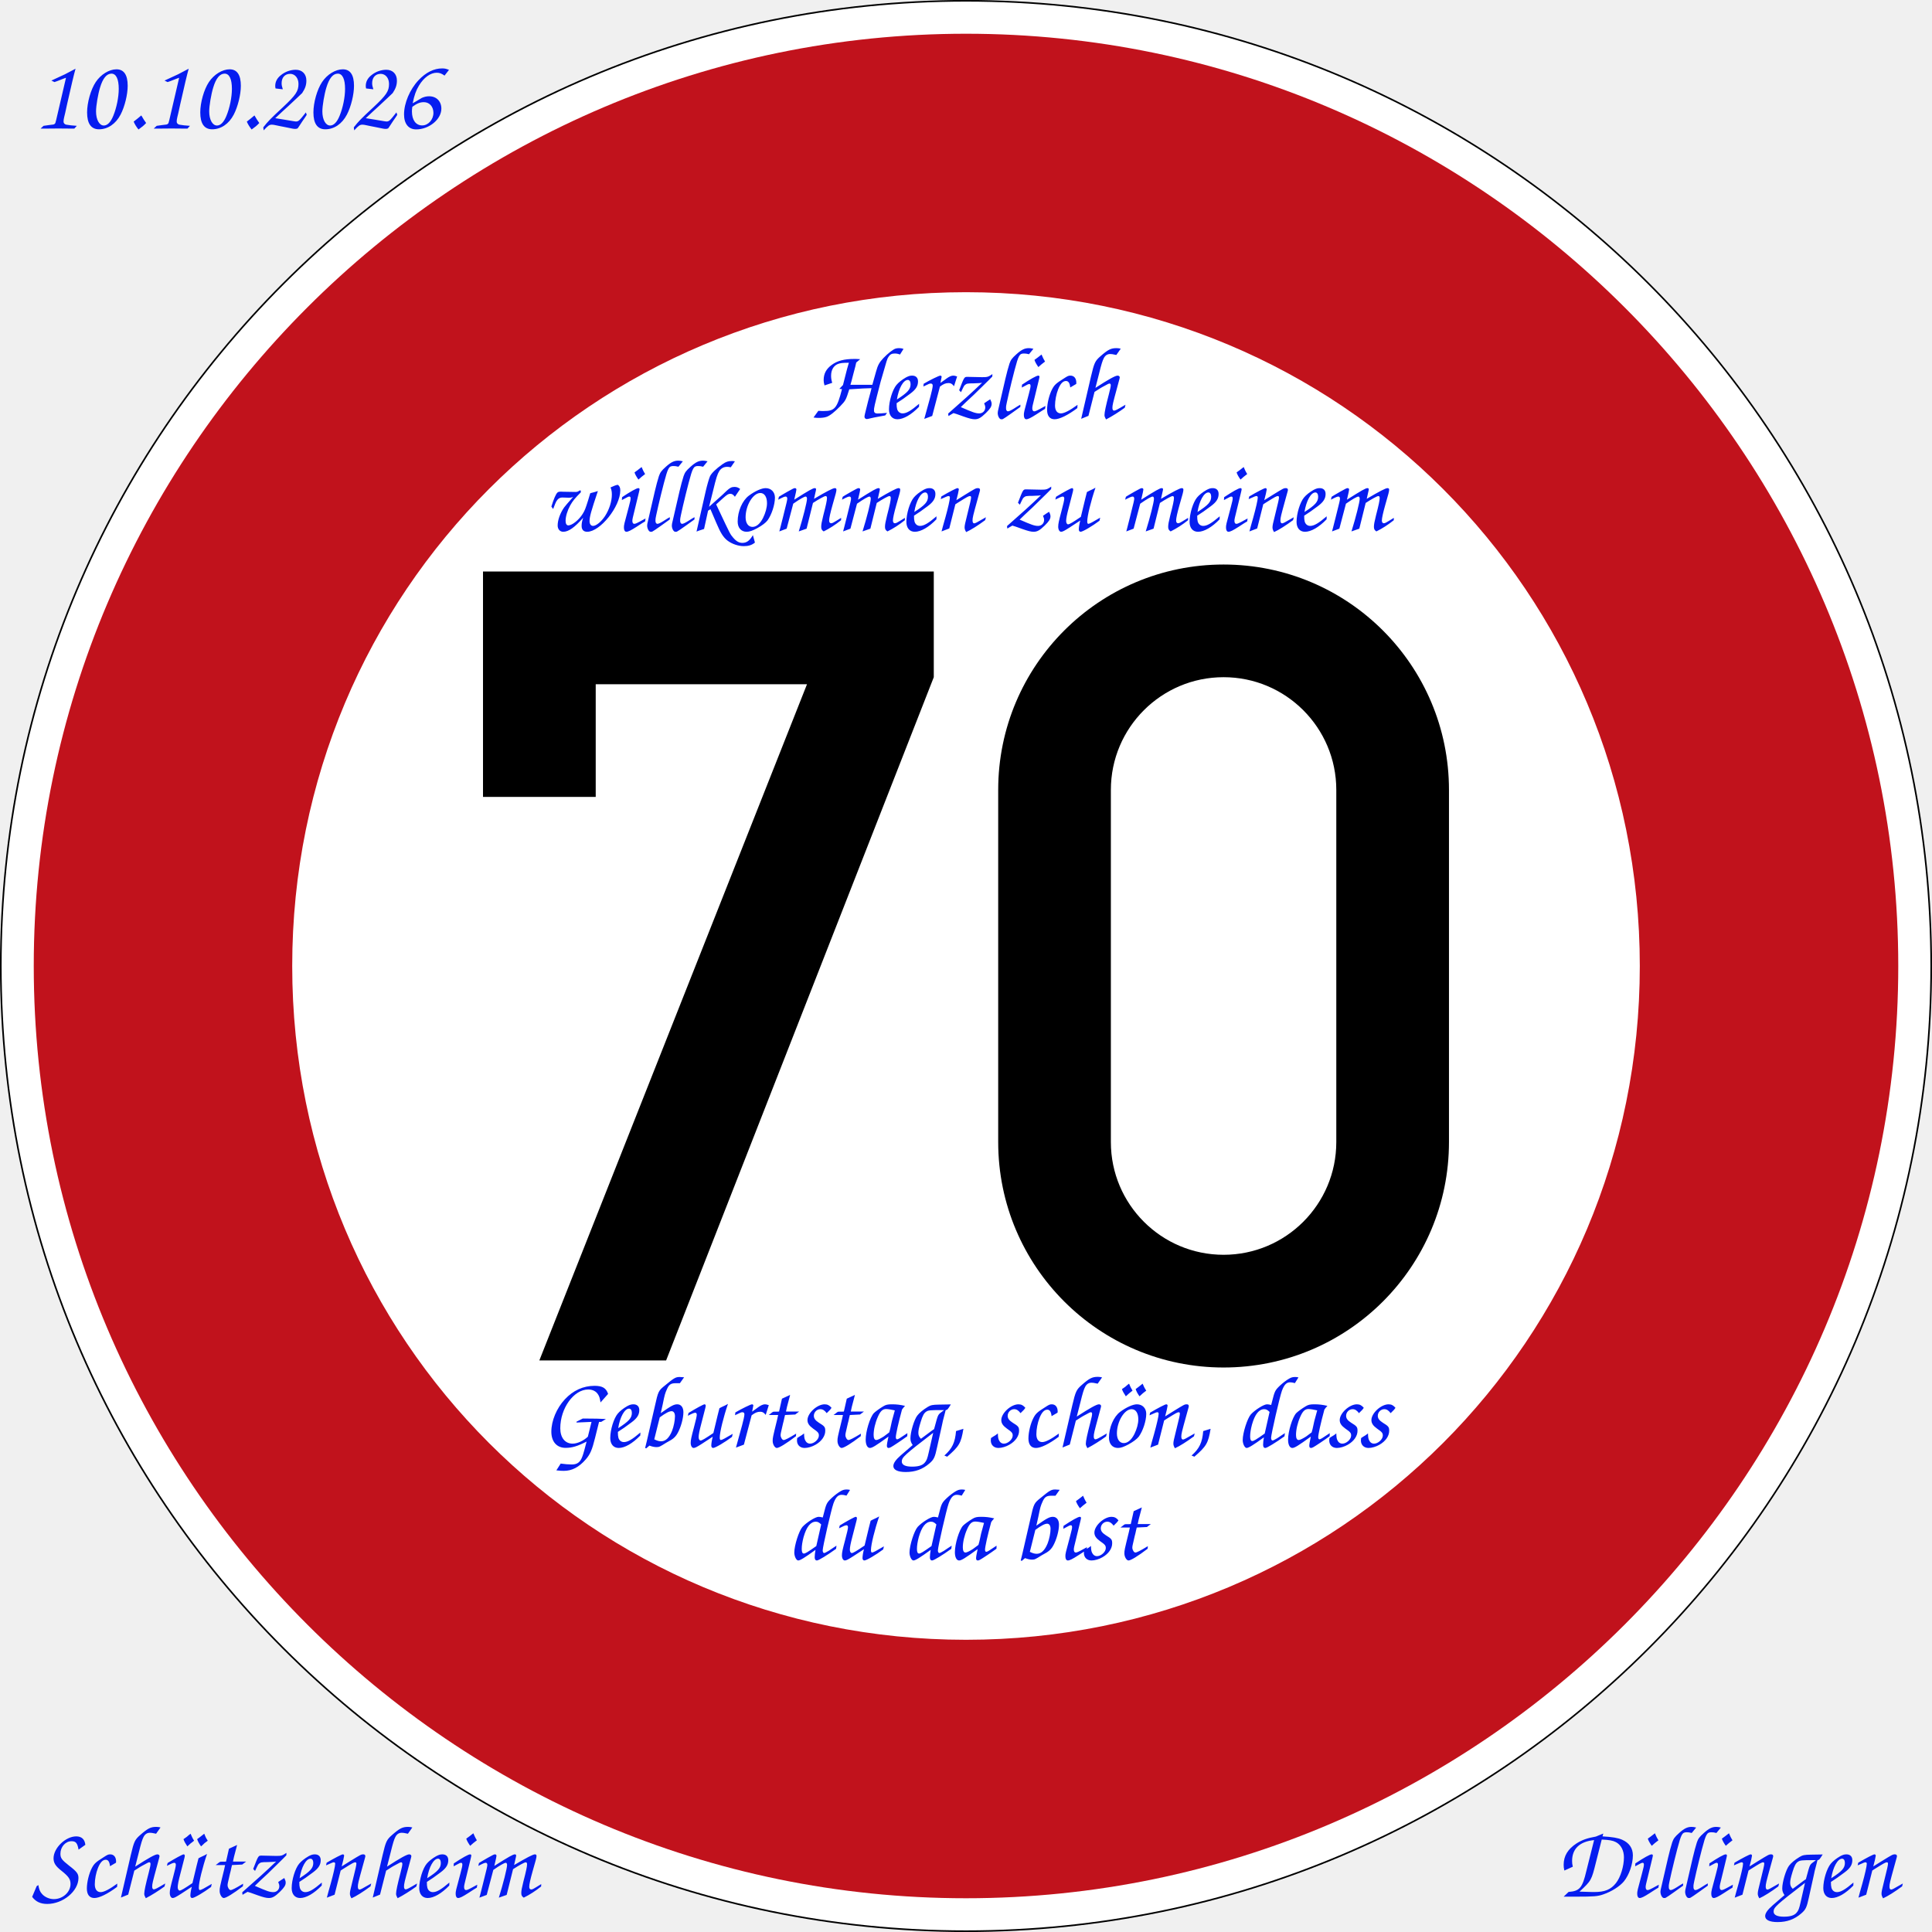
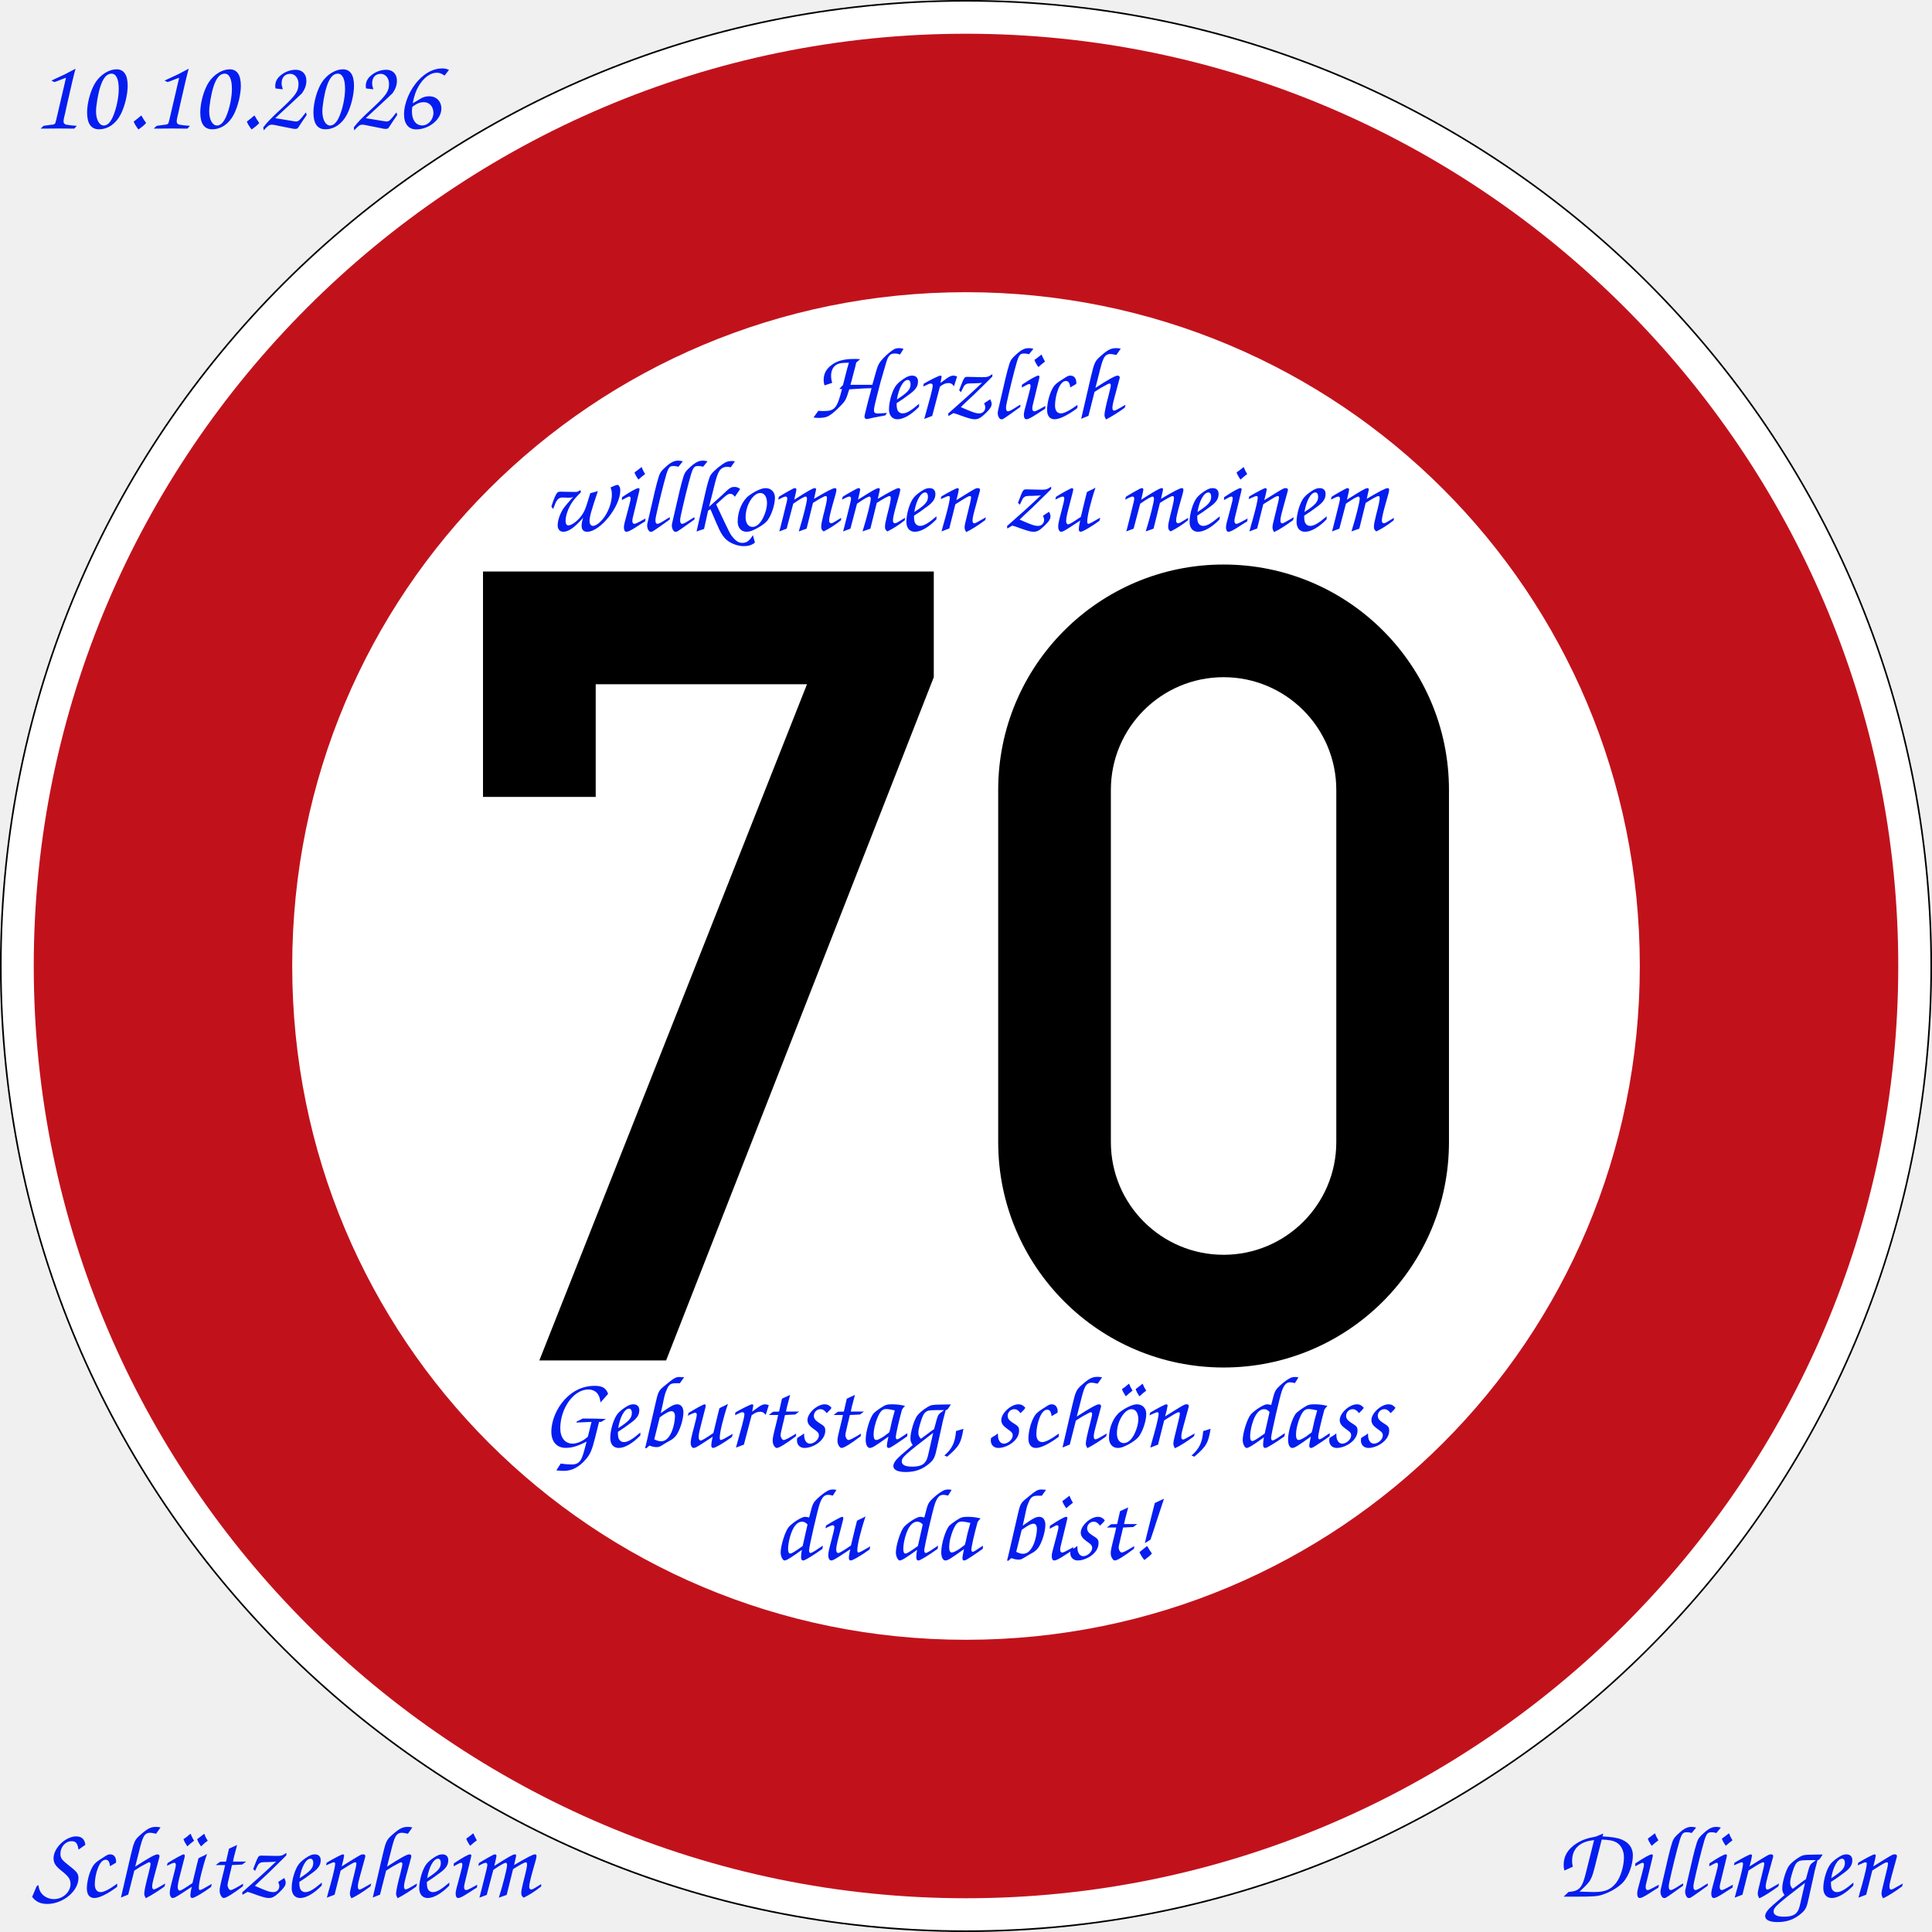
<svg xmlns="http://www.w3.org/2000/svg" width="600.995" height="600.995" version="1.1" xml:space="preserve">
  <defs id="defs4648">
    <path id="textPfad" d="m300,300a150,150 0 1 1 0,-150" />
  </defs>
  <g class="layer">
    <g transform="matrix(1.25,0,0,-1.25,0,600.995)" id="g4652">
      <g id="g4654">
        <path id="path4656" d="m480.4,240.4c0,-132.55 -107.45,-240 -240,-240c-132.55,0 -240,107.45 -240,240c0,132.55 107.45,240 240,240c132.55,0 240,-107.45 240,-240z" fill-rule="nonzero" fill="#ffffff" />
        <path id="path4658" d="m240.4,480.8c-132.77,0 -240.4,-107.64 -240.4,-240.4c0,-132.77 107.63,-240.4 240.4,-240.4c132.76,0 240.4,107.63 240.4,240.4c0,132.76 -107.64,240.4 -240.4,240.4zm0,-0.4c132.55,0 240,-107.45 240,-240c0,-132.55 -107.45,-240 -240,-240c-132.55,0 -240,107.45 -240,240c0,132.55 107.45,240 240,240z" fill-rule="nonzero" fill="#000000" />
        <path id="path4660" d="m240.4,472.4c-127.75,0 -232,-104.26 -232,-232c0,-127.75 104.25,-232 232,-232c127.74,0 232,104.25 232,232c0,127.74 -104.25,232 -232,232zm0,-64.32c92.99,0 167.68,-74.69 167.68,-167.68c0,-92.99 -74.69,-167.68 -167.68,-167.68c-92.99,0 -167.68,74.69 -167.68,167.68c0,92.99 74.69,167.68 167.68,167.68z" fill-rule="nonzero" fill="#c1121c" />
        <path id="path4662" d="m23.83,456.51l0,-0.02l-0.02,0l0.02,0.02z" fill-rule="nonzero" fill="#000000" />
        <path id="path4664" d="m23.81,456.51l0.02,0l0,-0.02l-0.02,0l0,0.02z" fill-rule="nonzero" fill="#000000" />
        <path id="path4666" d="m23.81,456.49l0,0.02l0.02,-0.02l-0.02,0zm0.02,0l-0.02,0.02l0,-0.02l0.02,0z" fill-rule="nonzero" fill="#000000" />
        <path id="path4668" d="m23.86,456.49l-0.05,0l0.02,0l0,0.02l0.03,-0.02z" fill-rule="nonzero" fill="#000000" />
        <path id="path4670" d="m23.81,456.49l0,0.02l0,-0.02l0.02,0.02l-0.02,-0.02z" fill-rule="nonzero" fill="#000000" />
        <path id="path4672" d="m23.81,456.51l0.02,0l0,-0.02l-0.02,0l0,0.02z" fill-rule="nonzero" fill="#000000" />
        <path id="path4674" d="m23.86,456.51l0,-0.05l-0.05,0l0.05,0.05z" fill-rule="nonzero" fill="#000000" />
        <path id="path4676" d="m23.81,456.51l0.05,0l0,-0.05l-0.05,0l0,0.05z" fill-rule="nonzero" fill="#000000" />
        <path id="path4678" d="m23.81,456.46l0,0.05l0.05,-0.05l-0.05,0zm0.05,0l-0.05,0.05l0,-0.05l0.05,0z" fill-rule="nonzero" fill="#000000" />
        <path id="path4680" d="m23.86,456.46l-0.05,0l0.02,0l0,0.05l0.03,-0.05z" fill-rule="nonzero" fill="#000000" />
        <path id="path4682" d="m23.81,456.46l0,0.05l0,-0.05l0.05,0.05l-0.05,-0.05z" fill-rule="nonzero" fill="#000000" />
        <path id="path4684" d="m23.81,456.51l0.05,0l0,-0.05l-0.05,0l0,0.05z" fill-rule="nonzero" fill="#000000" />
        <path id="path4686" d="m23.86,456.51l0,-0.05l-0.05,0l0.05,0.05z" fill-rule="nonzero" fill="#000000" />
        <path id="path4688" d="m23.81,456.51l0.05,0l0,-0.05l-0.05,0l0,0.05z" fill-rule="nonzero" fill="#000000" />
        <path id="path4690" d="m23.81,456.46l0,0.05l0.05,-0.05l-0.05,0zm0.05,0l-0.05,0.05l0,-0.05l0.05,0z" fill-rule="nonzero" fill="#000000" />
        <path id="path4692" d="m23.86,456.46l-0.05,0l0.02,0l0,0.05l0.03,-0.05z" fill-rule="nonzero" fill="#000000" />
        <path id="path4694" d="m23.81,456.46l0,0.05l0,-0.05l0.05,0.05l-0.05,-0.05z" fill-rule="nonzero" fill="#000000" />
        <path id="path4696" d="m23.81,456.51l0.05,0l0,-0.05l-0.05,0l0,0.05z" fill-rule="nonzero" fill="#000000" />
        <path id="path4698" d="m23.86,456.51l0,-0.05l-0.05,0l0.05,0.05z" fill-rule="nonzero" fill="#000000" />
        <path id="path4700" d="m23.81,456.51l0.05,0l0,-0.05l-0.05,0l0,0.05z" fill-rule="nonzero" fill="#000000" />
        <path id="path4702" d="m23.81,456.46l0,0.05l0.05,-0.05l-0.05,0zm0.05,0l-0.05,0.05l0,-0.05l0.05,0z" fill-rule="nonzero" fill="#000000" />
        <path id="path4704" d="m23.86,456.46l-0.05,0l0.02,0l0,0.05l0.03,-0.05z" fill-rule="nonzero" fill="#000000" />
        <path id="path4706" d="m23.81,456.46l0,0.05l0,-0.05l0.05,0.05l-0.05,-0.05z" fill-rule="nonzero" fill="#000000" />
        <path id="path4708" d="m23.81,456.51l0.05,0l0,-0.05l-0.05,0l0,0.05z" fill-rule="nonzero" fill="#000000" />
        <path id="path4710" d="m276.45,196.58c0,-15.5 12.57,-28.05 28.05,-28.05c15.48,0 28.05,12.55 28.05,28.05l0,87.64c0,15.49 -12.57,28.05 -28.05,28.05c-15.48,0 -28.05,-12.56 -28.05,-28.05l0,-87.64zm-28.04,0l0,87.64c0,30.98 25.11,56.09 56.09,56.09c30.98,0 56.09,-25.11 56.09,-56.09l0,-87.64c0,-30.98 -25.11,-56.1 -56.09,-56.1c-30.98,0 -56.09,25.12 -56.09,56.1zm-114.19,-54.34l66.61,168.28l-52.58,0l0,-28.04l-28.05,0l0,56.09l112.18,0l0,-26.3l-66.61,-170.03" fill-rule="nonzero" fill="#000000" />
      </g>
    </g>
    <text fill="#061df0" x="300" y="130" id="svg_3" font-size="32" font-family="'Great Vibes', cursive" text-anchor="middle" xml:space="preserve">Herzlich</text>
    <text fill="#061df0" x="300" y="165" id="svg_3" font-size="32" font-family="'Great Vibes', cursive" text-anchor="middle" xml:space="preserve">willkommen zu meinem</text>
    <text fill="#061df0" x="300" y="450" id="svg_3" font-size="32" font-family="'Great Vibes', cursive" text-anchor="middle" xml:space="preserve">Geburtstag, schön, dass</text>
-     <text fill="#061df0" x="300" y="485" id="svg_3" font-size="32" font-family="'Great Vibes', cursive" text-anchor="middle" xml:space="preserve">du da bist</text>
+     <text fill="#061df0" x="300" y="485" id="svg_3" font-size="32" font-family="'Great Vibes', cursive" text-anchor="middle" xml:space="preserve">du da bist!</text>
    <text fill="#061df0" x="10" y="40" id="svg_3" font-size="32" font-family="'Great Vibes', cursive" text-anchor="left" xml:space="preserve">10.10.2026</text>
    <text fill="#061df0" x="10" y="590" id="svg_3" font-size="32" font-family="'Great Vibes', cursive" text-anchor="left" xml:space="preserve">Schützenheim</text>
    <text fill="#061df0" x="590" y="590" id="svg_3" font-size="32" font-family="'Great Vibes', cursive" text-anchor="end" xml:space="preserve">Dillingen</text>
  </g>
</svg>
